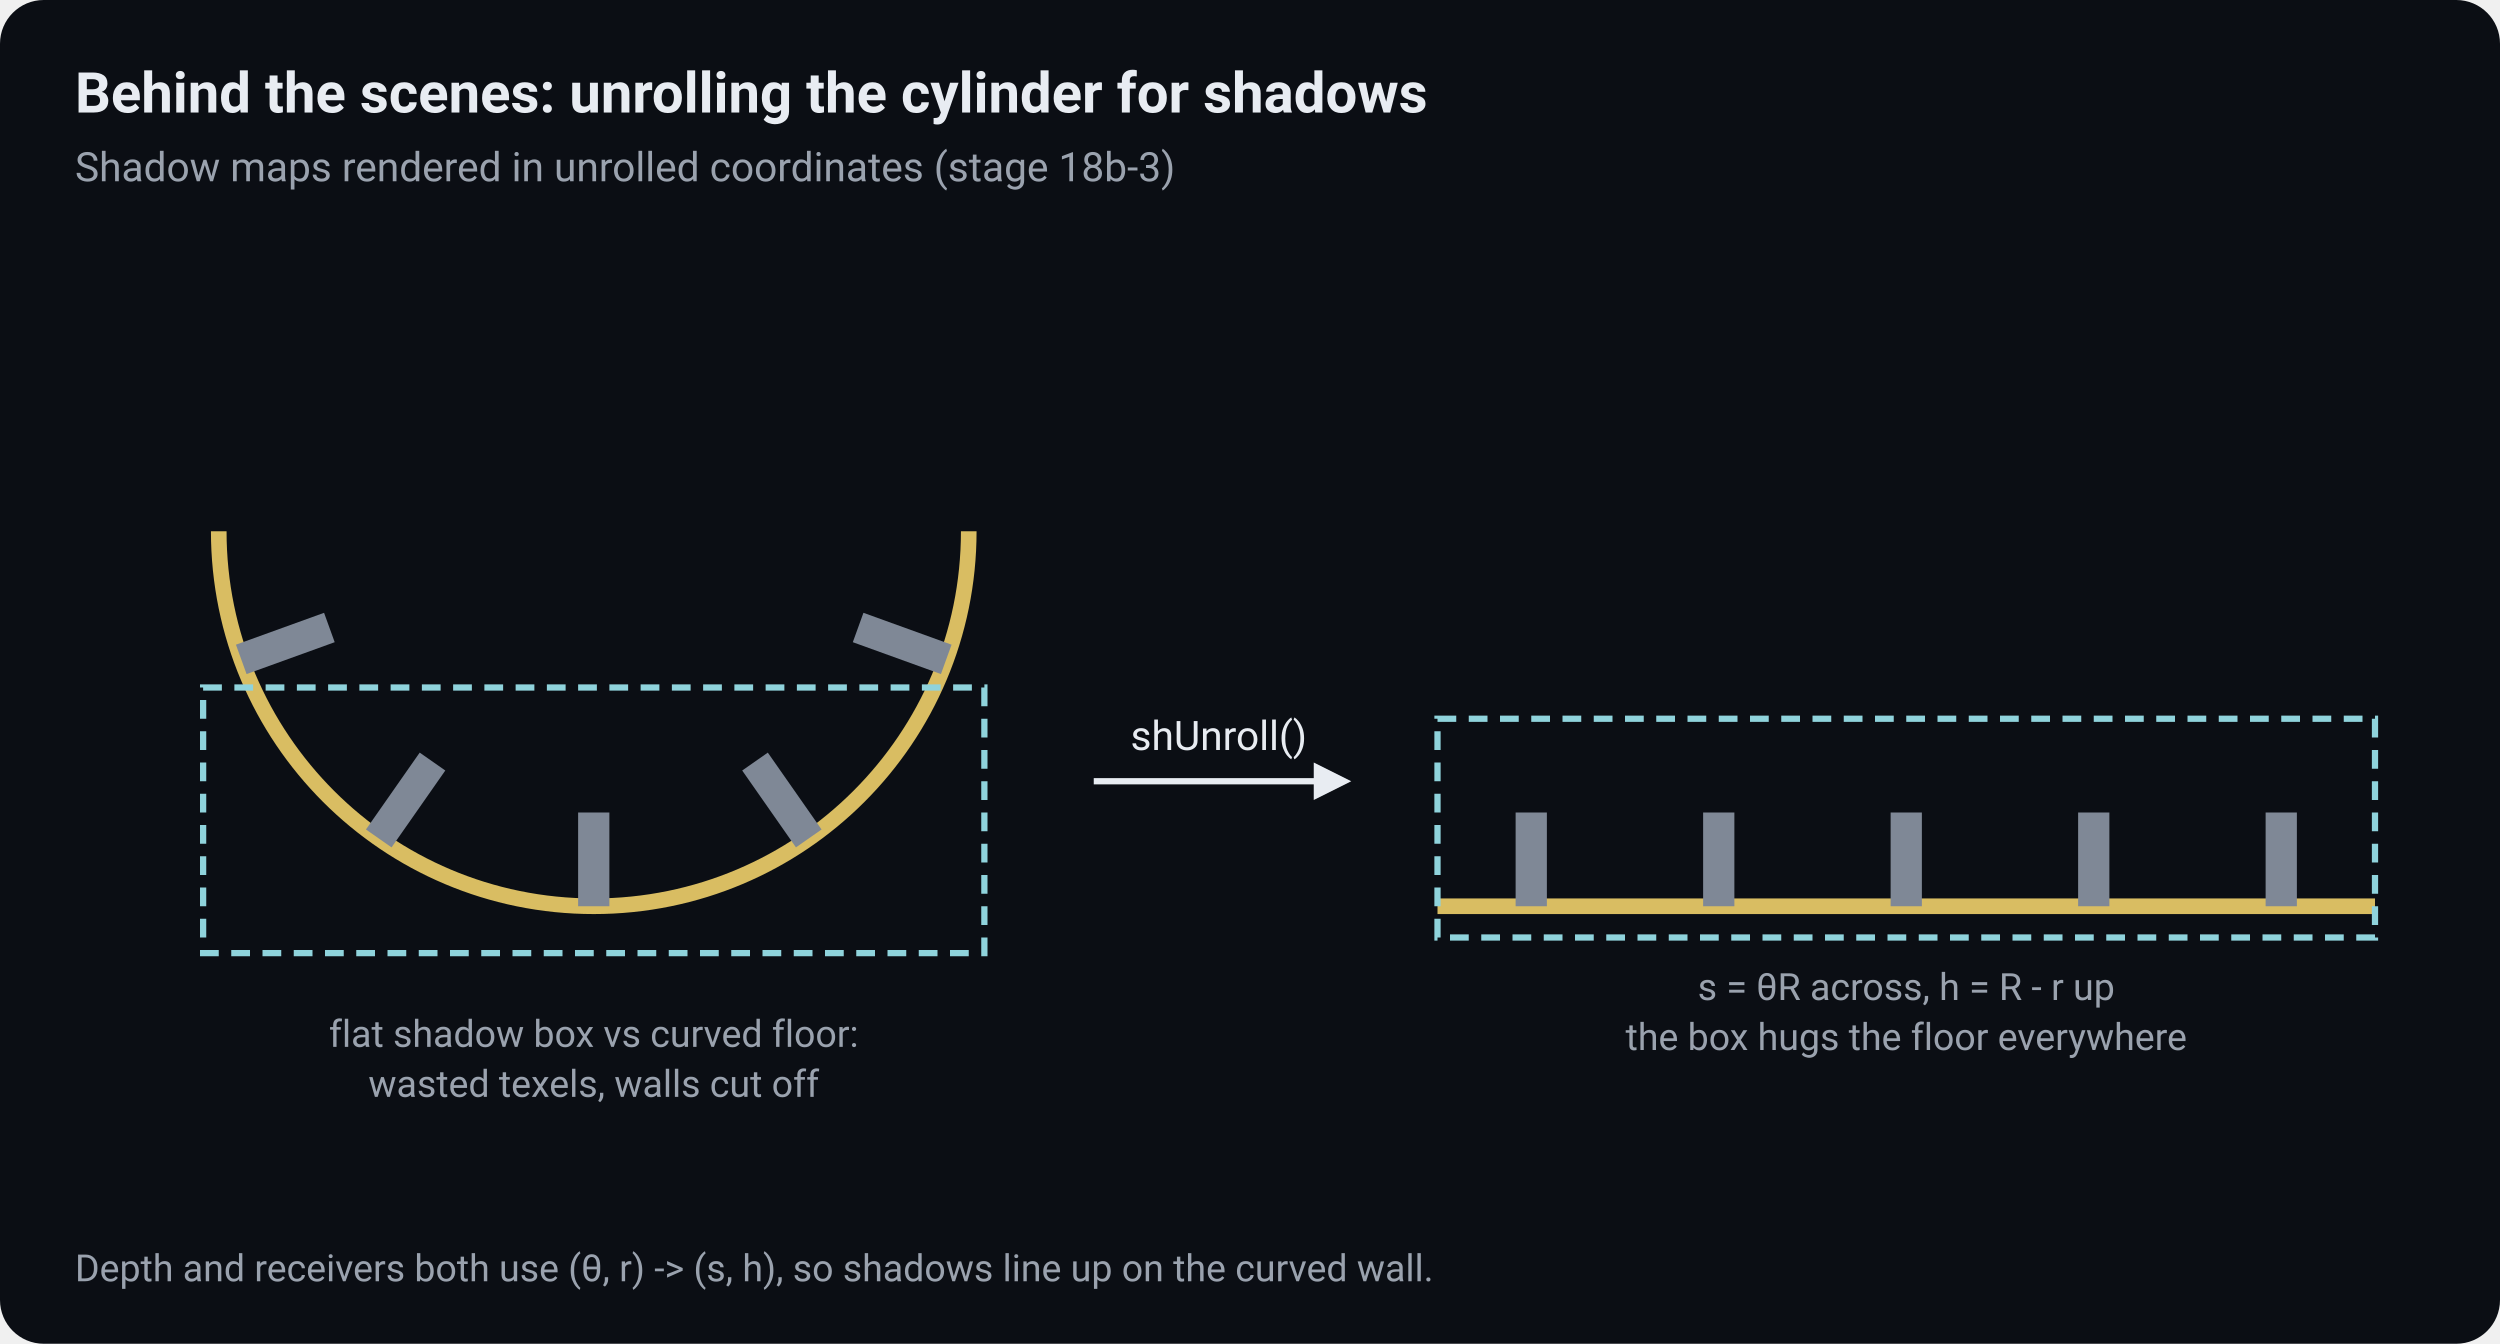
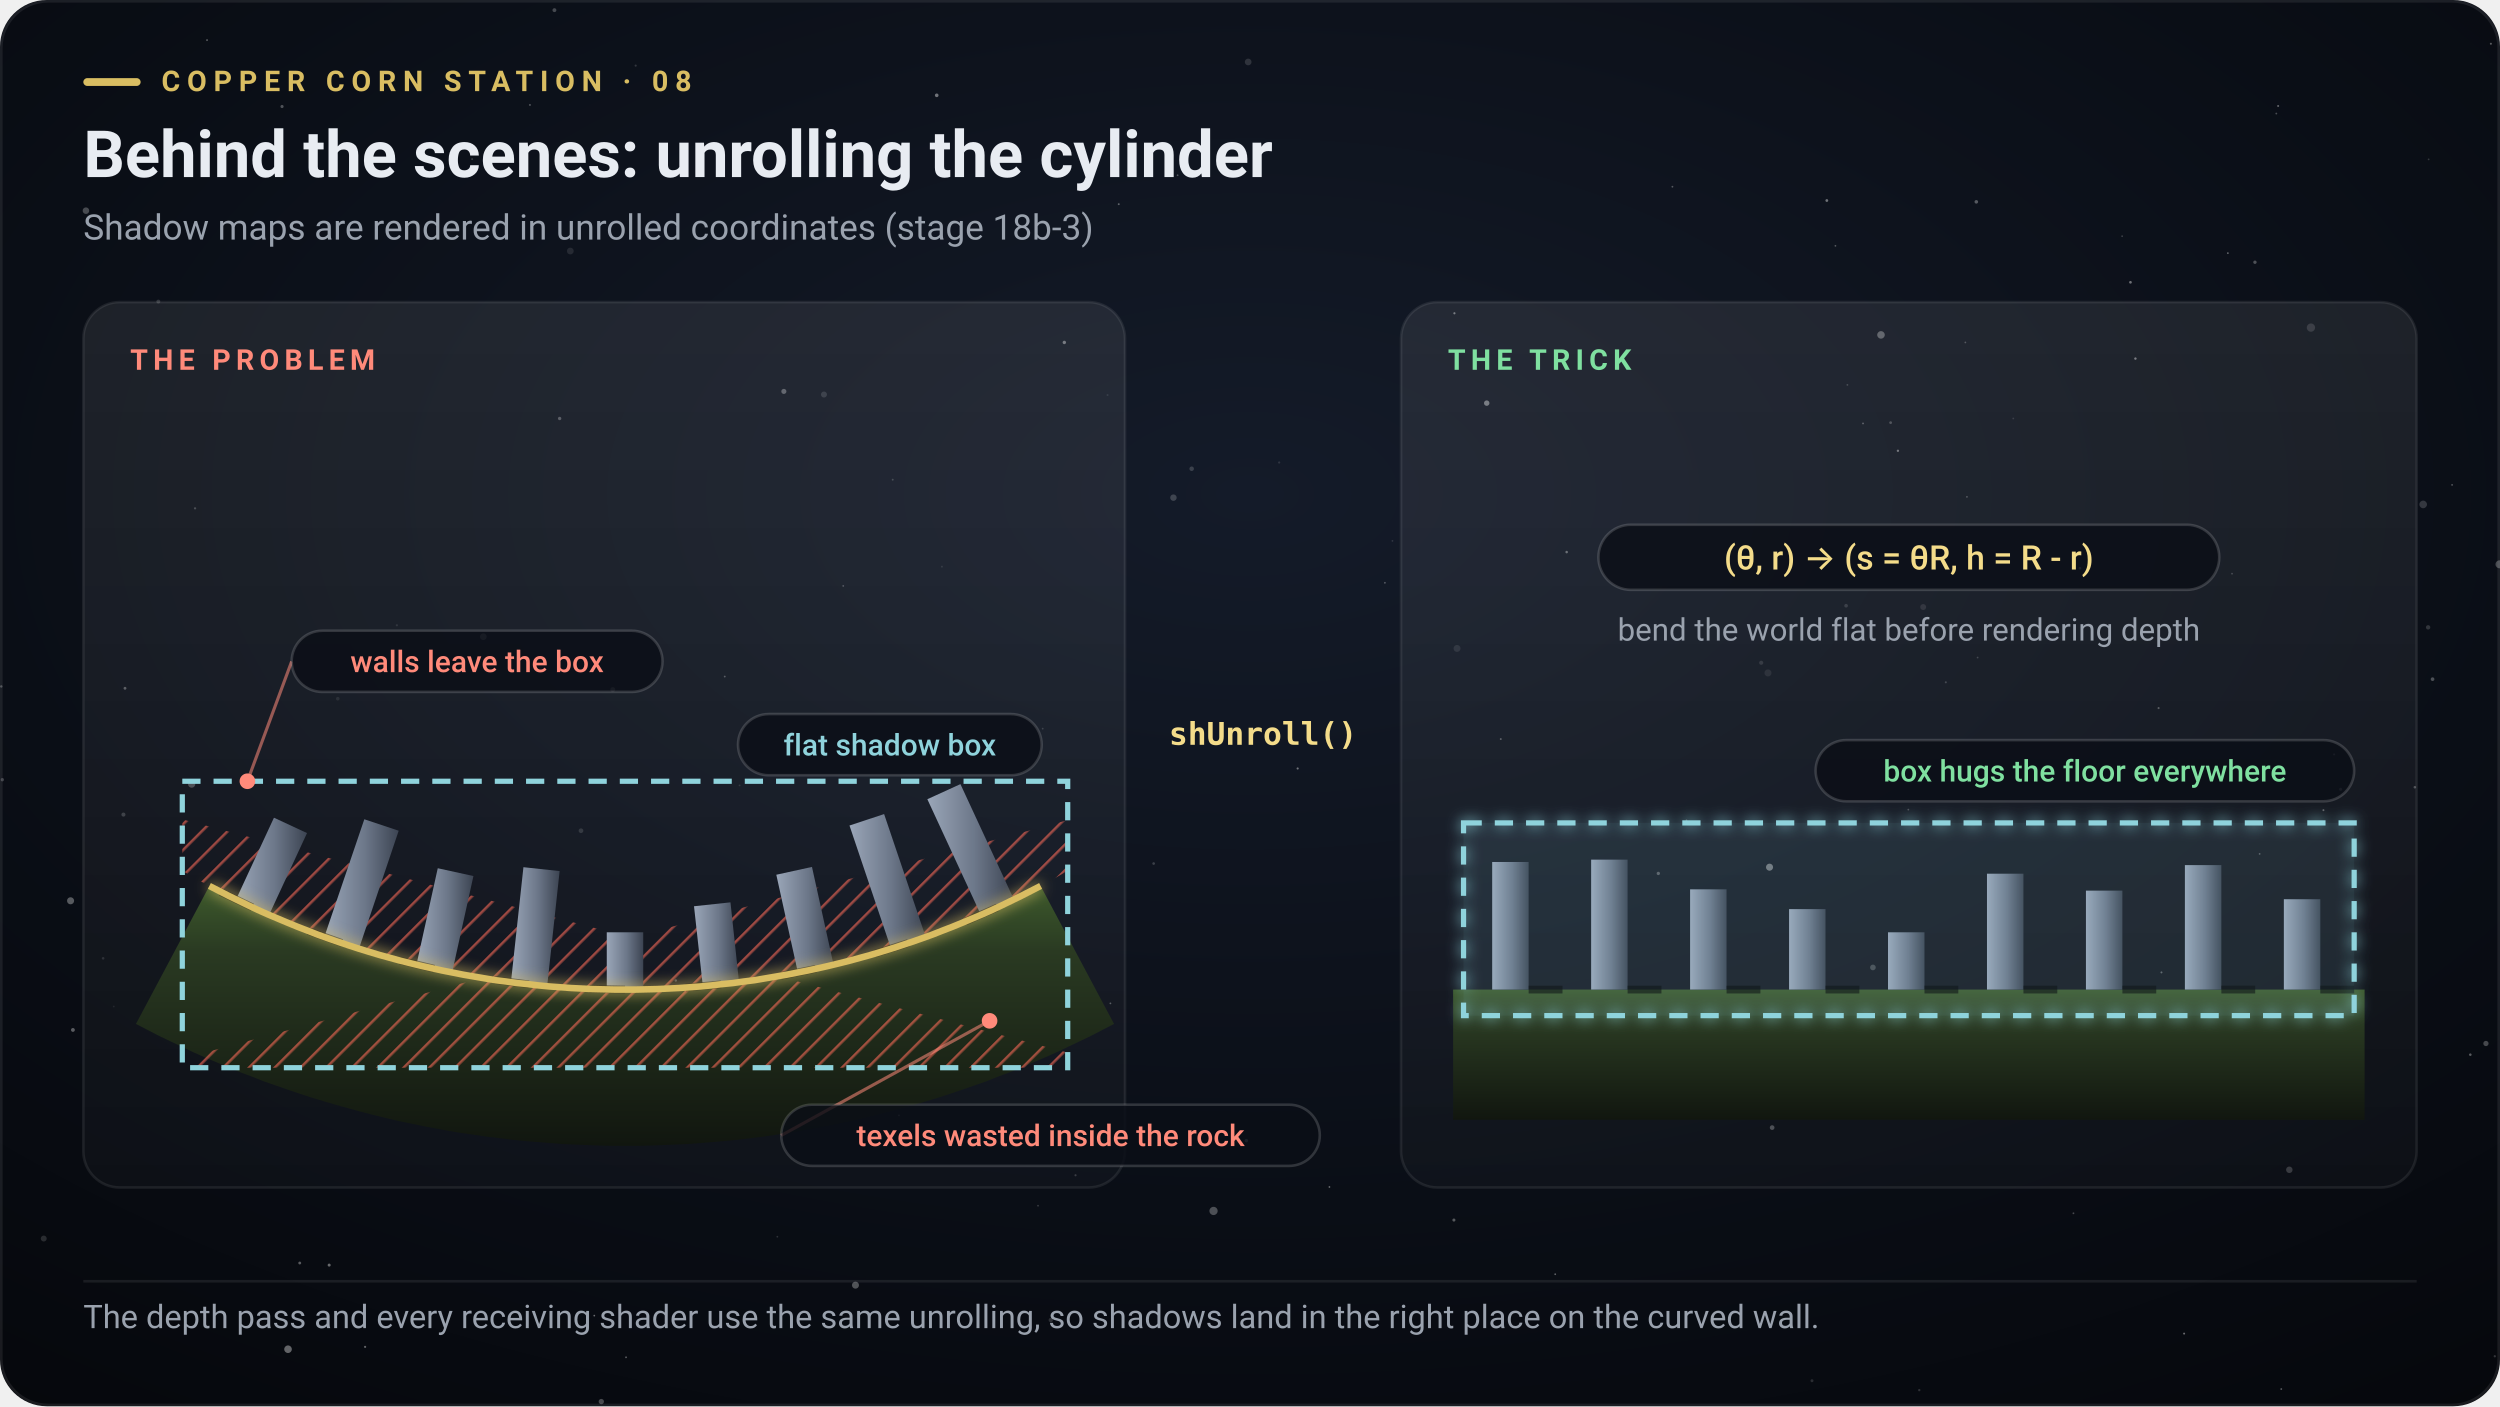
- <svg xmlns="http://www.w3.org/2000/svg" viewBox="0 0 800 430" width="800" height="430" font-family="system-ui, -apple-system, Segoe UI, Roboto, sans-serif">
+ <svg xmlns="http://www.w3.org/2000/svg" viewBox="0 0 960 540" width="960" height="540" font-family="system-ui, -apple-system, Segoe UI, Roboto, sans-serif">
  <defs>
-     <marker id="a" viewBox="0 0 10 10" refX="8" refY="5" markerWidth="6" markerHeight="6" orient="auto-start-reverse">
-       <path d="M0 0L10 5L0 10z" fill="#e8ecf2" />
-     </marker>
-     <marker id="ac" viewBox="0 0 10 10" refX="8" refY="5" markerWidth="6" markerHeight="6" orient="auto-start-reverse">
-       <path d="M0 0L10 5L0 10z" fill="#d9bd62" />
-     </marker>
-     <marker id="at" viewBox="0 0 10 10" refX="8" refY="5" markerWidth="6" markerHeight="6" orient="auto-start-reverse">
-       <path d="M0 0L10 5L0 10z" fill="#8fd3dc" />
-     </marker>
-     <marker id="ao" viewBox="0 0 10 10" refX="8" refY="5" markerWidth="6" markerHeight="6" orient="auto-start-reverse">
-       <path d="M0 0L10 5L0 10z" fill="#f3a55a" />
-     </marker>
+     <radialGradient id="bg" cx="0.5" cy="0.35" r="0.85">
+       <stop offset="0" stop-color="#141b29" />
+       <stop offset="0.6" stop-color="#0a0e16" />
+       <stop offset="1" stop-color="#05070b" />
+     </radialGradient>
+     <filter id="glow" x="-50%" y="-50%" width="200%" height="200%">
+       <feGaussianBlur stdDeviation="2.6" result="b" />
+       <feMerge>
+         <feMergeNode in="b" />
+         <feMergeNode in="SourceGraphic" />
+       </feMerge>
+     </filter>
+     <filter id="glow2" x="-100%" y="-100%" width="300%" height="300%">
+       <feGaussianBlur stdDeviation="7" result="b" />
+       <feMerge>
+         <feMergeNode in="b" />
+         <feMergeNode in="b" />
+         <feMergeNode in="SourceGraphic" />
+       </feMerge>
+     </filter>
+     <filter id="blur" x="-50%" y="-50%" width="200%" height="200%">
+       <feGaussianBlur stdDeviation="10" />
+     </filter>
+     <filter id="shadow" x="-20%" y="-20%" width="140%" height="160%">
+       <feDropShadow dx="0" dy="3" stdDeviation="4" flood-color="#000" flood-opacity="0.55" />
+     </filter>
+     <linearGradient id="card" x1="0" y1="0" x2="0" y2="1">
+       <stop offset="0" stop-color="#ffffff" stop-opacity="0.08" />
+       <stop offset="1" stop-color="#ffffff" stop-opacity="0.02" />
+     </linearGradient>
+     <linearGradient id="bldg" x1="0" y1="0" x2="1" y2="0">
+       <stop offset="0" stop-color="#9aa6b8" />
+       <stop offset="0.55" stop-color="#6c7789" />
+       <stop offset="1" stop-color="#3c4452" />
+     </linearGradient>
+     <linearGradient id="ground" x1="0" y1="0" x2="0" y2="1">
+       <stop offset="0" stop-color="#3d5a2c" />
+       <stop offset="0.25" stop-color="#2a3a22" />
+       <stop offset="1" stop-color="#11160f" />
+     </linearGradient>
+     <marker id="a" viewBox="0 0 10 10" refX="7" refY="5" markerWidth="7" markerHeight="7" orient="auto-start-reverse">
+       <path d="M0 1L9 5L0 9z" fill="#e8ecf2" />
+     </marker>
+     <marker id="ac" viewBox="0 0 10 10" refX="7" refY="5" markerWidth="7" markerHeight="7" orient="auto-start-reverse">
+       <path d="M0 1L9 5L0 9z" fill="#d9bd62" />
+     </marker>
+     <marker id="at" viewBox="0 0 10 10" refX="7" refY="5" markerWidth="7" markerHeight="7" orient="auto-start-reverse">
+       <path d="M0 1L9 5L0 9z" fill="#8fd3dc" />
+     </marker>
+     <marker id="ao" viewBox="0 0 10 10" refX="7" refY="5" markerWidth="7" markerHeight="7" orient="auto-start-reverse">
+       <path d="M0 1L9 5L0 9z" fill="#f3a55a" />
+     </marker>
+     <marker id="tick" viewBox="0 0 10 10" refX="5" refY="5" markerWidth="8" markerHeight="8" orient="auto">
+       <path d="M5 0V10" stroke="#e8ecf2" stroke-width="1.6" />
+     </marker>
+     <pattern id="hatch" width="7" height="7" patternUnits="userSpaceOnUse" patternTransform="rotate(45)">
+       <line x1="0" y1="0" x2="0" y2="7" stroke="#ff6b5a" stroke-opacity="0.55" stroke-width="2" />
+     </pattern>
+     <linearGradient id="rays" x1="0" y1="0" x2="0" y2="1">
+       <stop offset="0" stop-color="#ffd98a" stop-opacity="0.5" />
+       <stop offset="1" stop-color="#ffd98a" stop-opacity="0" />
+     </linearGradient>
+     <clipPath id="boxL">
+       <rect x="70" y="300" width="340" height="110" />
+     </clipPath>
  </defs>
-   <rect width="800" height="430" rx="14" fill="#0b0e14" />
-   <text x="24" y="36" font-size="18" font-weight="600" fill="#e8ecf2">Behind the scenes: unrolling the cylinder for shadows</text>
-   <text x="24" y="58" font-size="13" fill="#9aa2ae">Shadow maps rendered in unrolled coordinates (stage 18b-3)</text>
-   <path d="M70 170 A120 120 0 0 0 310 170" fill="none" stroke="#d9bd62" stroke-width="5" />
-   <line x1="77.2" y1="211.0" x2="105.4" y2="200.8" stroke="#7f8896" stroke-width="10" />
-   <line x1="121.2" y1="268.3" x2="138.4" y2="243.7" stroke="#7f8896" stroke-width="10" />
-   <line x1="190.0" y1="290.0" x2="190.0" y2="260.0" stroke="#7f8896" stroke-width="10" />
-   <line x1="258.8" y1="268.3" x2="241.6" y2="243.7" stroke="#7f8896" stroke-width="10" />
-   <line x1="302.8" y1="211.0" x2="274.6" y2="200.8" stroke="#7f8896" stroke-width="10" />
-   <rect x="65" y="220" width="250" height="85" fill="none" stroke="#8fd3dc" stroke-width="2" stroke-dasharray="6 4" />
-   <text x="190.0" y="335.0" font-size="12" fill="#9aa2ae" text-anchor="middle" font-weight="400">flat shadow box vs curved floor:</text>
-   <text x="190.0" y="351.0" font-size="12" fill="#9aa2ae" text-anchor="middle" font-weight="400">wasted texels, walls cut off</text>
-   <line x1="350" y1="250" x2="430" y2="250" stroke="#e8ecf2" stroke-width="2" marker-end="url(#a)" />
-   <text x="390.0" y="240.0" font-size="13" fill="#e8ecf2" text-anchor="middle" font-weight="400">shUnroll()</text>
-   <line x1="460" y1="290" x2="760" y2="290" stroke="#d9bd62" stroke-width="5" />
-   <line x1="490" y1="290" x2="490" y2="260" stroke="#7f8896" stroke-width="10" />
-   <line x1="550" y1="290" x2="550" y2="260" stroke="#7f8896" stroke-width="10" />
-   <line x1="610" y1="290" x2="610" y2="260" stroke="#7f8896" stroke-width="10" />
-   <line x1="670" y1="290" x2="670" y2="260" stroke="#7f8896" stroke-width="10" />
-   <line x1="730" y1="290" x2="730" y2="260" stroke="#7f8896" stroke-width="10" />
-   <rect x="460" y="230" width="300" height="70" fill="none" stroke="#8fd3dc" stroke-width="2" stroke-dasharray="6 4" />
-   <text x="610.0" y="320.0" font-size="12" fill="#9aa2ae" text-anchor="middle" font-weight="400">s = θR across, h = R - r up</text>
-   <text x="610.0" y="336.0" font-size="12" fill="#9aa2ae" text-anchor="middle" font-weight="400">the box hugs the floor everywhere</text>
-   <text x="24.0" y="410.0" font-size="12" fill="#9aa2ae" text-anchor="start" font-weight="400">Depth and receivers both use (θ, r) -&gt; (s, h), so shadows line up on the curved wall.</text>
+   <rect width="960" height="540" rx="18" fill="url(#bg)" />
+   <g>
+     <circle cx="927.3" cy="302.3" r="0.49" fill="#fff" opacity="0.26" />
+     <circle cx="737.0" cy="533.8" r="0.45" fill="#fff" opacity="0.16" />
+     <circle cx="359.7" cy="36.6" r="0.70" fill="#fff" opacity="0.41" />
+     <circle cx="198.9" cy="409.9" r="0.36" fill="#fff" opacity="0.39" />
+     <circle cx="534.7" cy="207.7" r="0.35" fill="#fff" opacity="0.13" />
+     <circle cx="865.9" cy="100.7" r="0.65" fill="#fff" opacity="0.27" />
+     <circle cx="426.4" cy="385.3" r="0.35" fill="#fff" opacity="0.30" />
+     <circle cx="60.8" cy="115.8" r="0.75" fill="#fff" opacity="0.15" />
+     <circle cx="129.7" cy="268.3" r="0.69" fill="#fff" opacity="0.08" />
+     <circle cx="647.6" cy="315.0" r="0.35" fill="#fff" opacity="0.27" />
+     <circle cx="0.9" cy="299.4" r="0.65" fill="#fff" opacity="0.21" />
+     <circle cx="345.2" cy="428.3" r="0.36" fill="#fff" opacity="0.24" />
+     <circle cx="479.3" cy="23.8" r="1.29" fill="#fff" opacity="0.14" />
+     <circle cx="759.4" cy="252.5" r="0.35" fill="#fff" opacity="0.18" />
+     <circle cx="559.5" cy="249.0" r="1.34" fill="#fff" opacity="0.09" />
+     <circle cx="796.2" cy="465.9" r="0.36" fill="#fff" opacity="0.25" />
+     <circle cx="47.4" cy="312.8" r="0.78" fill="#fff" opacity="0.18" />
+     <circle cx="754.7" cy="131.5" r="0.35" fill="#fff" opacity="0.24" />
+     <circle cx="715.4" cy="162.6" r="0.36" fill="#fff" opacity="0.30" />
+     <circle cx="642.2" cy="71.7" r="0.36" fill="#fff" opacity="0.29" />
+     <circle cx="758.9" cy="77.5" r="0.69" fill="#fff" opacity="0.30" />
+     <circle cx="39.6" cy="368.0" r="0.50" fill="#fff" opacity="0.12" />
+     <circle cx="129.2" cy="138.5" r="0.81" fill="#fff" opacity="0.13" />
+     <circle cx="558.3" cy="468.5" r="0.59" fill="#fff" opacity="0.31" />
+     <circle cx="110.6" cy="518.1" r="1.46" fill="#fff" opacity="0.37" />
+     <circle cx="223.1" cy="319.0" r="0.90" fill="#fff" opacity="0.13" />
+     <circle cx="126.4" cy="485.8" r="0.58" fill="#fff" opacity="0.39" />
+     <circle cx="403.5" cy="506.9" r="0.83" fill="#fff" opacity="0.15" />
+     <circle cx="228.2" cy="505.2" r="0.35" fill="#fff" opacity="0.40" />
+     <circle cx="616.9" cy="507.3" r="0.36" fill="#fff" opacity="0.10" />
+     <circle cx="896.3" cy="289.7" r="0.38" fill="#fff" opacity="0.28" />
+     <circle cx="137.1" cy="377.4" r="0.67" fill="#fff" opacity="0.30" />
+     <circle cx="361.7" cy="217.6" r="0.37" fill="#fff" opacity="0.10" />
+     <circle cx="491.2" cy="177.6" r="0.42" fill="#fff" opacity="0.12" />
+     <circle cx="732.8" cy="310.9" r="0.35" fill="#fff" opacity="0.23" />
+     <circle cx="413.0" cy="451.3" r="0.41" fill="#fff" opacity="0.18" />
+     <circle cx="510.5" cy="455.8" r="0.35" fill="#fff" opacity="0.40" />
+     <circle cx="79.5" cy="15.4" r="0.37" fill="#fff" opacity="0.31" />
+     <circle cx="857.1" cy="220.3" r="0.35" fill="#fff" opacity="0.21" />
+     <circle cx="306.2" cy="287.6" r="0.35" fill="#fff" opacity="0.32" />
+     <circle cx="820.0" cy="137.7" r="0.47" fill="#fff" opacity="0.41" />
+     <circle cx="212.9" cy="3.9" r="0.75" fill="#fff" opacity="0.24" />
+     <circle cx="408.7" cy="131.5" r="0.66" fill="#fff" opacity="0.38" />
+     <circle cx="755.3" cy="190.8" r="0.36" fill="#fff" opacity="0.24" />
+     <circle cx="898.8" cy="303.1" r="0.60" fill="#fff" opacity="0.28" />
+     <circle cx="876.0" cy="533.4" r="0.36" fill="#fff" opacity="0.33" />
+     <circle cx="676.3" cy="254.5" r="0.79" fill="#fff" opacity="0.12" />
+     <circle cx="452.2" cy="67.3" r="0.35" fill="#fff" opacity="0.29" />
+     <circle cx="934.1" cy="260.8" r="0.71" fill="#fff" opacity="0.27" />
+     <circle cx="214.9" cy="160.7" r="0.65" fill="#fff" opacity="0.27" />
+     <circle cx="48.0" cy="264.3" r="0.55" fill="#fff" opacity="0.30" />
+     <circle cx="115.1" cy="485.0" r="0.55" fill="#fff" opacity="0.33" />
+     <circle cx="709.4" cy="147.8" r="0.36" fill="#fff" opacity="0.18" />
+     <circle cx="722.3" cy="128.6" r="1.45" fill="#fff" opacity="0.30" />
+     <circle cx="601.6" cy="212.0" r="0.49" fill="#fff" opacity="0.34" />
+     <circle cx="466.0" cy="465.0" r="1.58" fill="#fff" opacity="0.27" />
+     <circle cx="814.9" cy="90.7" r="0.35" fill="#fff" opacity="0.20" />
+     <circle cx="874.8" cy="40.7" r="0.38" fill="#fff" opacity="0.37" />
+     <circle cx="181.3" cy="61.1" r="0.37" fill="#fff" opacity="0.19" />
+     <circle cx="498.3" cy="295.1" r="0.41" fill="#fff" opacity="0.40" />
+     <circle cx="680.5" cy="433.0" r="0.90" fill="#fff" opacity="0.26" />
+     <circle cx="726.4" cy="416.2" r="1.38" fill="#fff" opacity="0.35" />
+     <circle cx="695.8" cy="530.2" r="0.57" fill="#fff" opacity="0.14" />
+     <circle cx="240.4" cy="521.2" r="0.36" fill="#fff" opacity="0.34" />
+     <circle cx="323.8" cy="225.0" r="0.35" fill="#fff" opacity="0.26" />
+     <circle cx="808.0" cy="412.5" r="0.35" fill="#fff" opacity="0.29" />
+     <circle cx="773.1" cy="160.7" r="0.35" fill="#fff" opacity="0.13" />
+     <circle cx="558.5" cy="120.3" r="0.42" fill="#fff" opacity="0.40" />
+     <circle cx="576.3" cy="283.8" r="0.37" fill="#fff" opacity="0.29" />
+     <circle cx="738.5" cy="233.1" r="1.14" fill="#fff" opacity="0.10" />
+     <circle cx="171.2" cy="345.5" r="0.35" fill="#fff" opacity="0.38" />
+     <circle cx="298.5" cy="474.9" r="0.35" fill="#fff" opacity="0.15" />
+     <circle cx="708.9" cy="232.6" r="0.70" fill="#fff" opacity="0.14" />
+     <circle cx="597.2" cy="489.3" r="0.35" fill="#fff" opacity="0.37" />
+     <circle cx="954.6" cy="400.7" r="1.01" fill="#fff" opacity="0.25" />
+     <circle cx="830.0" cy="373.4" r="0.38" fill="#fff" opacity="0.32" />
+     <circle cx="478.6" cy="438.0" r="0.68" fill="#fff" opacity="0.37" />
+     <circle cx="43.7" cy="386.5" r="0.35" fill="#fff" opacity="0.08" />
+     <circle cx="531.8" cy="223.8" r="0.36" fill="#fff" opacity="0.28" />
+     <circle cx="867.7" cy="327.9" r="0.35" fill="#fff" opacity="0.29" />
+     <circle cx="932.6" cy="61.2" r="0.35" fill="#fff" opacity="0.17" />
+     <circle cx="244.1" cy="25.2" r="0.41" fill="#fff" opacity="0.16" />
+     <circle cx="112.6" cy="372.6" r="0.42" fill="#fff" opacity="0.28" />
+     <circle cx="28.0" cy="395.5" r="0.74" fill="#fff" opacity="0.33" />
+     <circle cx="838.7" cy="512.1" r="0.38" fill="#fff" opacity="0.40" />
+     <circle cx="959.8" cy="216.7" r="1.53" fill="#fff" opacity="0.25" />
+     <circle cx="429.6" cy="78.4" r="0.37" fill="#fff" opacity="0.34" />
+     <circle cx="956.5" cy="16.8" r="0.39" fill="#fff" opacity="0.33" />
+     <circle cx="235.3" cy="264.8" r="0.95" fill="#fff" opacity="0.24" />
+     <circle cx="818.1" cy="108.4" r="0.52" fill="#fff" opacity="0.40" />
+     <circle cx="225.7" cy="422.5" r="0.79" fill="#fff" opacity="0.29" />
+     <circle cx="570.9" cy="154.8" r="1.05" fill="#fff" opacity="0.39" />
+     <circle cx="755.0" cy="387.9" r="0.35" fill="#fff" opacity="0.23" />
+     <circle cx="457.6" cy="180.0" r="0.87" fill="#fff" opacity="0.17" />
+     <circle cx="400.4" cy="279.8" r="0.35" fill="#fff" opacity="0.16" />
+     <circle cx="27.1" cy="345.9" r="1.36" fill="#fff" opacity="0.32" />
+     <circle cx="948.6" cy="405.0" r="0.49" fill="#fff" opacity="0.33" />
+     <circle cx="679.5" cy="333.0" r="1.36" fill="#fff" opacity="0.39" />
+     <circle cx="879.1" cy="449.2" r="1.25" fill="#fff" opacity="0.18" />
+     <circle cx="828.9" cy="271.9" r="0.40" fill="#fff" opacity="0.28" />
+     <circle cx="33.0" cy="80.9" r="1.26" fill="#fff" opacity="0.25" />
+     <circle cx="16.8" cy="475.6" r="1.14" fill="#fff" opacity="0.14" />
+     <circle cx="398.6" cy="463.0" r="0.35" fill="#fff" opacity="0.19" />
+     <circle cx="695.2" cy="351.4" r="1.33" fill="#fff" opacity="0.39" />
+     <circle cx="278.3" cy="259.8" r="0.36" fill="#fff" opacity="0.28" />
+     <circle cx="425.3" cy="151.7" r="0.38" fill="#fff" opacity="0.09" />
+     <circle cx="73.6" cy="301.1" r="1.39" fill="#fff" opacity="0.24" />
+     <circle cx="269.6" cy="57.3" r="0.35" fill="#fff" opacity="0.30" />
+     <circle cx="930.5" cy="193.7" r="1.46" fill="#fff" opacity="0.17" />
+     <circle cx="719.2" cy="371.5" r="1.09" fill="#fff" opacity="0.21" />
+     <circle cx="74.9" cy="195.2" r="0.43" fill="#fff" opacity="0.21" />
+     <circle cx="892.2" cy="311.1" r="0.38" fill="#fff" opacity="0.32" />
+     <circle cx="301.0" cy="150.3" r="0.98" fill="#fff" opacity="0.30" />
+     <circle cx="726.0" cy="162.3" r="0.54" fill="#fff" opacity="0.22" />
+     <circle cx="887.4" cy="125.8" r="1.59" fill="#fff" opacity="0.13" />
+     <circle cx="391.4" cy="408.7" r="0.67" fill="#fff" opacity="0.23" />
+     <circle cx="798.7" cy="218.2" r="0.52" fill="#fff" opacity="0.37" />
+     <circle cx="450.6" cy="191.1" r="1.24" fill="#fff" opacity="0.19" />
+     <circle cx="932.4" cy="240.9" r="0.84" fill="#fff" opacity="0.16" />
+     <circle cx="185.6" cy="244.5" r="1.29" fill="#fff" opacity="0.25" />
+     <circle cx="108.3" cy="40.9" r="0.61" fill="#fff" opacity="0.28" />
+     <circle cx="259.5" cy="376.5" r="0.48" fill="#fff" opacity="0.25" />
+     <circle cx="370.5" cy="377.7" r="1.13" fill="#fff" opacity="0.26" />
+     <circle cx="284.0" cy="301.6" r="0.36" fill="#fff" opacity="0.12" />
+     <circle cx="616.7" cy="405.4" r="0.38" fill="#fff" opacity="0.12" />
+     <circle cx="817.9" cy="391.2" r="0.40" fill="#fff" opacity="0.19" />
+     <circle cx="475.3" cy="437.9" r="1.17" fill="#fff" opacity="0.15" />
+     <circle cx="747.2" cy="262.0" r="0.39" fill="#fff" opacity="0.18" />
+     <circle cx="678.9" cy="258.4" r="1.35" fill="#fff" opacity="0.08" />
+     <circle cx="855.5" cy="97.2" r="0.35" fill="#fff" opacity="0.38" />
+     <circle cx="701.5" cy="77.0" r="0.54" fill="#fff" opacity="0.41" />
+     <circle cx="958.0" cy="520.8" r="0.44" fill="#fff" opacity="0.18" />
+     <circle cx="124.2" cy="391.1" r="1.63" fill="#fff" opacity="0.17" />
+     <circle cx="941.6" cy="186.2" r="0.35" fill="#fff" opacity="0.31" />
+     <circle cx="342.8" cy="184.2" r="0.37" fill="#fff" opacity="0.18" />
+     <circle cx="443.0" cy="331.6" r="0.51" fill="#fff" opacity="0.19" />
+     <circle cx="203.5" cy="40.3" r="0.38" fill="#fff" opacity="0.27" />
+     <circle cx="0.5" cy="263.6" r="0.47" fill="#fff" opacity="0.25" />
+     <circle cx="576.7" cy="388.2" r="0.58" fill="#fff" opacity="0.38" />
+     <circle cx="636.8" cy="335.4" r="0.64" fill="#fff" opacity="0.28" />
+     <circle cx="328.5" cy="493.5" r="1.35" fill="#fff" opacity="0.29" />
+     <circle cx="316.4" cy="151.5" r="1.15" fill="#fff" opacity="0.13" />
+     <circle cx="704.8" cy="94.4" r="0.35" fill="#fff" opacity="0.30" />
+     <circle cx="219.0" cy="96.4" r="1.30" fill="#fff" opacity="0.10" />
+     <circle cx="728.8" cy="173.1" r="0.45" fill="#fff" opacity="0.39" />
+     <circle cx="898.1" cy="422.0" r="0.36" fill="#fff" opacity="0.23" />
+     <circle cx="230.9" cy="538.2" r="1.02" fill="#fff" opacity="0.26" />
+     <circle cx="140.2" cy="517.2" r="0.41" fill="#fff" opacity="0.38" />
+     <circle cx="874.1" cy="43.6" r="0.36" fill="#fff" opacity="0.26" />
+     <circle cx="152.4" cy="240.1" r="0.41" fill="#fff" opacity="0.10" />
+   </g>
+   <rect x="0.5" y="0.5" width="959" height="539" rx="18" fill="none" stroke="#ffffff" stroke-opacity="0.08" />
+   <rect x="32" y="30" width="22" height="3" rx="1.5" fill="#d9bd62" />
+   <text x="62.0" y="35.0" font-size="11" fill="#d9bd62" text-anchor="start" font-weight="600" letter-spacing="2.6">COPPER CORN STATION · 08</text>
+   <text x="32.0" y="68.0" font-size="25" fill="#e8ecf2" text-anchor="start" font-weight="650">Behind the scenes: unrolling the cylinder</text>
+   <text x="32.0" y="92.0" font-size="13.5" fill="#9aa2ae" text-anchor="start" font-weight="400">Shadow maps are rendered in unrolled coordinates (stage 18b-3)</text>
+   <rect x="32" y="116" width="400" height="340" rx="14" fill="url(#card)" stroke="#fff" stroke-opacity="0.08" />
+   <text x="50.0" y="142.0" font-size="11" fill="#ff8a7a" text-anchor="start" font-weight="600" letter-spacing="2">THE PROBLEM</text>
+   <polygon points="399.6,340.2 395.9,342.1 392.2,344.0 388.5,345.8 384.8,347.6 381.0,349.4 377.2,351.1 373.4,352.7 369.6,354.3 365.7,355.9 361.8,357.4 358.0,358.9 354.1,360.3 350.1,361.7 346.2,363.0 342.2,364.3 338.3,365.5 334.3,366.7 330.3,367.8 326.3,368.9 322.3,369.9 318.2,370.9 314.2,371.8 310.1,372.7 306.0,373.5 302.0,374.3 297.9,375.0 293.8,375.7 289.7,376.4 285.6,376.9 281.4,377.5 277.3,377.9 273.2,378.4 269.0,378.8 264.9,379.1 260.8,379.4 256.6,379.6 252.5,379.8 248.3,379.9 244.2,380.0 240.0,380.0 235.8,380.0 231.7,379.9 227.5,379.8 223.4,379.6 219.2,379.4 215.1,379.1 211.0,378.8 206.8,378.4 202.7,377.9 198.6,377.5 194.4,376.9 190.3,376.4 186.2,375.7 182.1,375.0 178.0,374.3 174.0,373.5 169.9,372.7 165.8,371.8 161.8,370.9 157.7,369.9 153.7,368.9 149.7,367.8 145.7,366.7 141.7,365.5 137.8,364.3 133.8,363.0 129.9,361.7 125.9,360.3 122.0,358.9 118.2,357.4 114.3,355.9 110.4,354.3 106.6,352.7 102.8,351.1 99.0,349.4 95.2,347.6 91.5,345.8 87.8,344.0 84.1,342.1 80.4,340.2 52.2,393.2 56.5,395.4 60.9,397.7 65.3,399.8 69.7,401.9 74.1,404.0 78.6,406.0 83.1,407.9 87.6,409.8 92.1,411.7 96.7,413.4 101.2,415.2 105.8,416.8 110.4,418.4 115.1,420.0 119.7,421.5 124.4,422.9 129.1,424.3 133.8,425.6 138.5,426.9 143.2,428.1 148.0,429.3 152.7,430.4 157.5,431.4 162.3,432.4 167.1,433.3 171.9,434.2 176.7,435.0 181.6,435.7 186.4,436.4 191.3,437.0 196.1,437.6 201.0,438.1 205.8,438.5 210.7,438.9 215.6,439.3 220.5,439.5 225.3,439.7 230.2,439.9 235.1,440.0 240.0,440.0 244.9,440.0 249.8,439.9 254.7,439.7 259.5,439.5 264.4,439.3 269.3,438.9 274.2,438.5 279.0,438.1 283.9,437.6 288.7,437.0 293.6,436.4 298.4,435.7 303.3,435.0 308.1,434.2 312.9,433.3 317.7,432.4 322.5,431.4 327.3,430.4 332.0,429.3 336.8,428.1 341.5,426.9 346.2,425.6 350.9,424.3 355.6,422.9 360.3,421.5 364.9,420.0 369.6,418.4 374.2,416.8 378.8,415.2 383.3,413.4 387.9,411.7 392.4,409.8 396.9,407.9 401.4,406.0 405.9,404.0 410.3,401.9 414.7,399.8 419.1,397.7 423.5,395.4 427.8,393.2" fill="url(#ground)" />
+   <line x1="90" y1="160" x2="90" y2="300" stroke="url(#rays)" stroke-width="2" />
+   <line x1="134" y1="160" x2="134" y2="300" stroke="url(#rays)" stroke-width="2" />
+   <line x1="178" y1="160" x2="178" y2="300" stroke="url(#rays)" stroke-width="2" />
+   <line x1="222" y1="160" x2="222" y2="300" stroke="url(#rays)" stroke-width="2" />
+   <line x1="266" y1="160" x2="266" y2="300" stroke="url(#rays)" stroke-width="2" />
+   <line x1="310" y1="160" x2="310" y2="300" stroke="url(#rays)" stroke-width="2" />
+   <line x1="354" y1="160" x2="354" y2="300" stroke="url(#rays)" stroke-width="2" />
+   <line x1="398" y1="160" x2="398" y2="300" stroke="url(#rays)" stroke-width="2" />
+   <g clip-path="url(#boxL)">
+     <polygon points="456.1,302.5 451.5,306.2 446.9,309.8 442.2,313.3 437.5,316.8 432.7,320.1 427.9,323.4 423.0,326.6 418.0,329.7 413.0,332.7 407.9,335.6 402.8,338.5 397.6,341.3 392.4,343.9 387.2,346.5 381.9,349.0 376.5,351.4 371.1,353.7 365.7,355.9 360.3,358.0 354.8,360.0 349.3,362.0 343.7,363.8 338.1,365.5 332.5,367.2 326.8,368.7 321.2,370.2 315.5,371.5 309.7,372.8 304.0,373.9 298.3,375.0 292.5,375.9 286.7,376.8 280.9,377.5 275.1,378.2 269.2,378.7 263.4,379.2 257.6,379.5 251.7,379.8 245.9,379.9 240.0,380.0 234.1,379.9 228.3,379.8 222.4,379.5 216.6,379.2 210.8,378.7 204.9,378.2 199.1,377.5 193.3,376.8 187.5,375.9 181.7,375.0 176.0,373.9 170.3,372.8 164.5,371.5 158.8,370.2 153.2,368.7 147.5,367.2 141.9,365.5 136.3,363.8 130.7,362.0 125.2,360.0 119.7,358.0 114.3,355.9 108.9,353.7 103.5,351.4 98.1,349.0 92.8,346.5 87.6,343.9 82.4,341.3 77.2,338.5 72.1,335.6 67.0,332.7 62.0,329.7 57.0,326.6 52.1,323.4 47.3,320.1 42.5,316.8 37.8,313.3 33.1,309.8 28.5,306.2 23.9,302.5 470.0,420.0 20.0,420.0" fill="url(#hatch)" />
+   </g>
+   <polygon points="376.7,351.4 389.4,345.5 368.8,301.1 356.1,306.9" fill="url(#bldg)" />
+   <line x1="383.1" y1="348.4" x2="370.6" y2="353.9" stroke="#000" stroke-opacity="0.6" stroke-width="3" />
+   <polygon points="342.2,364.4 355.5,359.9 339.5,312.6 326.2,317.0" fill="url(#bldg)" />
+   <line x1="348.8" y1="362.1" x2="335.9" y2="366.2" stroke="#000" stroke-opacity="0.6" stroke-width="3" />
+   <polygon points="306.4,373.5 320.1,370.5 311.8,332.9 298.1,335.9" fill="url(#bldg)" />
+   <line x1="313.3" y1="372.0" x2="299.9" y2="374.7" stroke="#000" stroke-opacity="0.6" stroke-width="3" />
+   <polygon points="269.9,378.8 283.8,377.2 280.5,346.5 266.5,348.0" fill="url(#bldg)" />
+   <line x1="276.9" y1="378.0" x2="263.3" y2="379.2" stroke="#000" stroke-opacity="0.6" stroke-width="3" />
+   <polygon points="233.0,380.0 247.0,380.0 247.0,358.0 233.0,358.0" fill="url(#bldg)" />
+   <line x1="240.0" y1="380.0" x2="226.4" y2="379.7" stroke="#000" stroke-opacity="0.6" stroke-width="3" />
+   <polygon points="196.2,377.2 210.1,378.8 214.9,334.5 201.0,333.0" fill="url(#bldg)" />
+   <line x1="203.1" y1="378.0" x2="189.7" y2="376.3" stroke="#000" stroke-opacity="0.6" stroke-width="3" />
+   <polygon points="159.9,370.5 173.6,373.5 181.8,336.4 168.1,333.4" fill="url(#bldg)" />
+   <line x1="166.7" y1="372.0" x2="153.5" y2="368.8" stroke="#000" stroke-opacity="0.6" stroke-width="3" />
+   <polygon points="124.5,359.9 137.8,364.4 153.1,319.0 139.9,314.6" fill="url(#bldg)" />
+   <line x1="131.2" y1="362.1" x2="118.4" y2="357.5" stroke="#000" stroke-opacity="0.6" stroke-width="3" />
+   <polygon points="90.6,345.5 103.3,351.4 117.9,319.9 105.2,314.0" fill="url(#bldg)" />
+   <line x1="96.9" y1="348.4" x2="84.7" y2="342.5" stroke="#000" stroke-opacity="0.6" stroke-width="3" />
+   <path d="M399.6 340.2 L395.9 342.1 L392.2 344.0 L388.5 345.8 L384.8 347.6 L381.0 349.4 L377.2 351.1 L373.4 352.7 L369.6 354.3 L365.7 355.9 L361.8 357.4 L358.0 358.9 L354.1 360.3 L350.1 361.7 L346.2 363.0 L342.2 364.3 L338.3 365.5 L334.3 366.7 L330.3 367.8 L326.3 368.9 L322.3 369.9 L318.2 370.9 L314.2 371.8 L310.1 372.7 L306.0 373.5 L302.0 374.3 L297.9 375.0 L293.8 375.7 L289.7 376.4 L285.6 376.9 L281.4 377.5 L277.3 377.9 L273.2 378.4 L269.0 378.8 L264.9 379.1 L260.8 379.4 L256.6 379.6 L252.5 379.8 L248.3 379.9 L244.2 380.0 L240.0 380.0 L235.8 380.0 L231.7 379.9 L227.5 379.8 L223.4 379.6 L219.2 379.4 L215.1 379.1 L211.0 378.8 L206.8 378.4 L202.7 377.9 L198.6 377.5 L194.4 376.9 L190.3 376.4 L186.2 375.7 L182.1 375.0 L178.0 374.3 L174.0 373.5 L169.9 372.7 L165.8 371.8 L161.8 370.9 L157.7 369.9 L153.7 368.9 L149.7 367.8 L145.7 366.7 L141.7 365.5 L137.8 364.3 L133.8 363.0 L129.9 361.7 L125.9 360.3 L122.0 358.9 L118.2 357.4 L114.3 355.9 L110.4 354.3 L106.6 352.7 L102.8 351.1 L99.0 349.4 L95.2 347.6 L91.5 345.8 L87.8 344.0 L84.1 342.1 L80.4 340.2" fill="none" stroke="#d9bd62" stroke-width="2.5" filter="url(#glow)" />
+   <rect x="70" y="300" width="340" height="110" fill="none" stroke="#8fd3dc" stroke-width="2" stroke-dasharray="7 5" />
+   <path d="M380.0 392.0 L300.0 436.0" stroke="#ff8a7a" stroke-opacity="0.55" stroke-width="1.2" fill="none" />
+   <circle cx="380.0" cy="392.0" r="3" fill="#ff8a7a" />
+   <rect x="300.0" y="424.2" width="206.8" height="23.5" rx="11.8" fill="rgba(10,14,22,0.82)" stroke="rgba(255,255,255,0.16)" />
+   <text x="403.4" y="440.1" font-size="11.5" fill="#ff8a7a" text-anchor="middle" font-weight="500">texels wasted inside the rock</text>
+   <path d="M95.0 300.0 L112.0 254.0" stroke="#ff8a7a" stroke-opacity="0.55" stroke-width="1.2" fill="none" />
+   <circle cx="95.0" cy="300.0" r="3" fill="#ff8a7a" />
+   <rect x="112.0" y="242.2" width="142.4" height="23.5" rx="11.8" fill="rgba(10,14,22,0.82)" stroke="rgba(255,255,255,0.16)" />
+   <text x="183.2" y="258.1" font-size="11.5" fill="#ff8a7a" text-anchor="middle" font-weight="500">walls leave the box</text>
+   <rect x="283.4" y="274.2" width="116.6" height="23.5" rx="11.8" fill="rgba(10,14,22,0.82)" stroke="rgba(255,255,255,0.16)" />
+   <text x="341.7" y="290.1" font-size="11.5" fill="#8fd3dc" text-anchor="middle" font-weight="500">flat shadow box</text>
+   <line x1="446" y1="300" x2="524" y2="300" stroke="#e8ecf2" stroke-width="2.5" marker-end="url(#a)" filter="url(#glow)" />
+   <text x="485" y="286" font-size="12" fill="#f4dc8a" text-anchor="middle" font-weight="700" font-family="ui-monospace, Menlo, Consolas, monospace">shUnroll()</text>
+   <rect x="538" y="116" width="390" height="340" rx="14" fill="url(#card)" stroke="#fff" stroke-opacity="0.08" />
+   <text x="556.0" y="142.0" font-size="11" fill="#7fe0a0" text-anchor="start" font-weight="600" letter-spacing="2">THE TRICK</text>
+   <rect x="558" y="380" width="350" height="50" fill="url(#ground)" />
+   <line x1="576" y1="160" x2="576" y2="340" stroke="url(#rays)" stroke-width="2" />
+   <line x1="620" y1="160" x2="620" y2="340" stroke="url(#rays)" stroke-width="2" />
+   <line x1="664" y1="160" x2="664" y2="340" stroke="url(#rays)" stroke-width="2" />
+   <line x1="708" y1="160" x2="708" y2="340" stroke="url(#rays)" stroke-width="2" />
+   <line x1="752" y1="160" x2="752" y2="340" stroke="url(#rays)" stroke-width="2" />
+   <line x1="796" y1="160" x2="796" y2="340" stroke="url(#rays)" stroke-width="2" />
+   <line x1="840" y1="160" x2="840" y2="340" stroke="url(#rays)" stroke-width="2" />
+   <line x1="884" y1="160" x2="884" y2="340" stroke="url(#rays)" stroke-width="2" />
+   <rect x="573" y="331.0" width="14" height="49.0" fill="url(#bldg)" />
+   <line x1="587" y1="380" x2="600" y2="380" stroke="#000" stroke-opacity="0.6" stroke-width="3" />
+   <rect x="611" y="330.1" width="14" height="49.9" fill="url(#bldg)" />
+   <line x1="625" y1="380" x2="638" y2="380" stroke="#000" stroke-opacity="0.6" stroke-width="3" />
+   <rect x="649" y="341.5" width="14" height="38.5" fill="url(#bldg)" />
+   <line x1="663" y1="380" x2="676" y2="380" stroke="#000" stroke-opacity="0.6" stroke-width="3" />
+   <rect x="687" y="349.1" width="14" height="30.9" fill="url(#bldg)" />
+   <line x1="701" y1="380" x2="714" y2="380" stroke="#000" stroke-opacity="0.6" stroke-width="3" />
+   <rect x="725" y="358.0" width="14" height="22.0" fill="url(#bldg)" />
+   <line x1="739" y1="380" x2="752" y2="380" stroke="#000" stroke-opacity="0.6" stroke-width="3" />
+   <rect x="763" y="335.5" width="14" height="44.5" fill="url(#bldg)" />
+   <line x1="777" y1="380" x2="790" y2="380" stroke="#000" stroke-opacity="0.6" stroke-width="3" />
+   <rect x="801" y="342.0" width="14" height="38.0" fill="url(#bldg)" />
+   <line x1="815" y1="380" x2="828" y2="380" stroke="#000" stroke-opacity="0.6" stroke-width="3" />
+   <rect x="839" y="332.2" width="14" height="47.8" fill="url(#bldg)" />
+   <line x1="853" y1="380" x2="866" y2="380" stroke="#000" stroke-opacity="0.6" stroke-width="3" />
+   <rect x="877" y="345.3" width="14" height="34.7" fill="url(#bldg)" />
+   <line x1="891" y1="380" x2="904" y2="380" stroke="#000" stroke-opacity="0.6" stroke-width="3" />
+   <line x1="558" y1="380" x2="908" y2="380" stroke="#d9bd62" stroke-width="2.5" filter="url(#glow)" />
+   <rect x="562" y="316" width="342" height="74" fill="#8fd3dc" fill-opacity="0.06" stroke="#8fd3dc" stroke-width="2" stroke-dasharray="7 5" filter="url(#glow)" />
+   <rect x="697.2" y="284.2" width="206.8" height="23.5" rx="11.8" fill="rgba(10,14,22,0.82)" stroke="rgba(255,255,255,0.16)" />
+   <text x="800.6" y="300.1" font-size="11.5" fill="#7fe0a0" text-anchor="middle" font-weight="500">box hugs the floor everywhere</text>
+   <rect x="613.8" y="201.5" width="238.4" height="25.0" rx="12.5" fill="rgba(10,14,22,0.82)" stroke="rgba(255,255,255,0.16)" />
+   <text x="733.0" y="218.7" font-size="13" fill="#f4dc8a" text-anchor="middle" font-weight="500">(θ, r)  →  (s = θR, h = R - r)</text>
+   <text x="733.0" y="246.0" font-size="12" fill="#9aa2ae" text-anchor="middle" font-weight="400">bend the world flat before rendering depth</text>
+   <line x1="32" y1="492" x2="928" y2="492" stroke="#ffffff" stroke-opacity="0.08" />
+   <text x="32.0" y="510.0" font-size="12.5" fill="#9aa2ae" text-anchor="start" font-weight="400">The depth pass and every receiving shader use the same unrolling, so shadows land in the right place on the curved wall.</text>
</svg>
